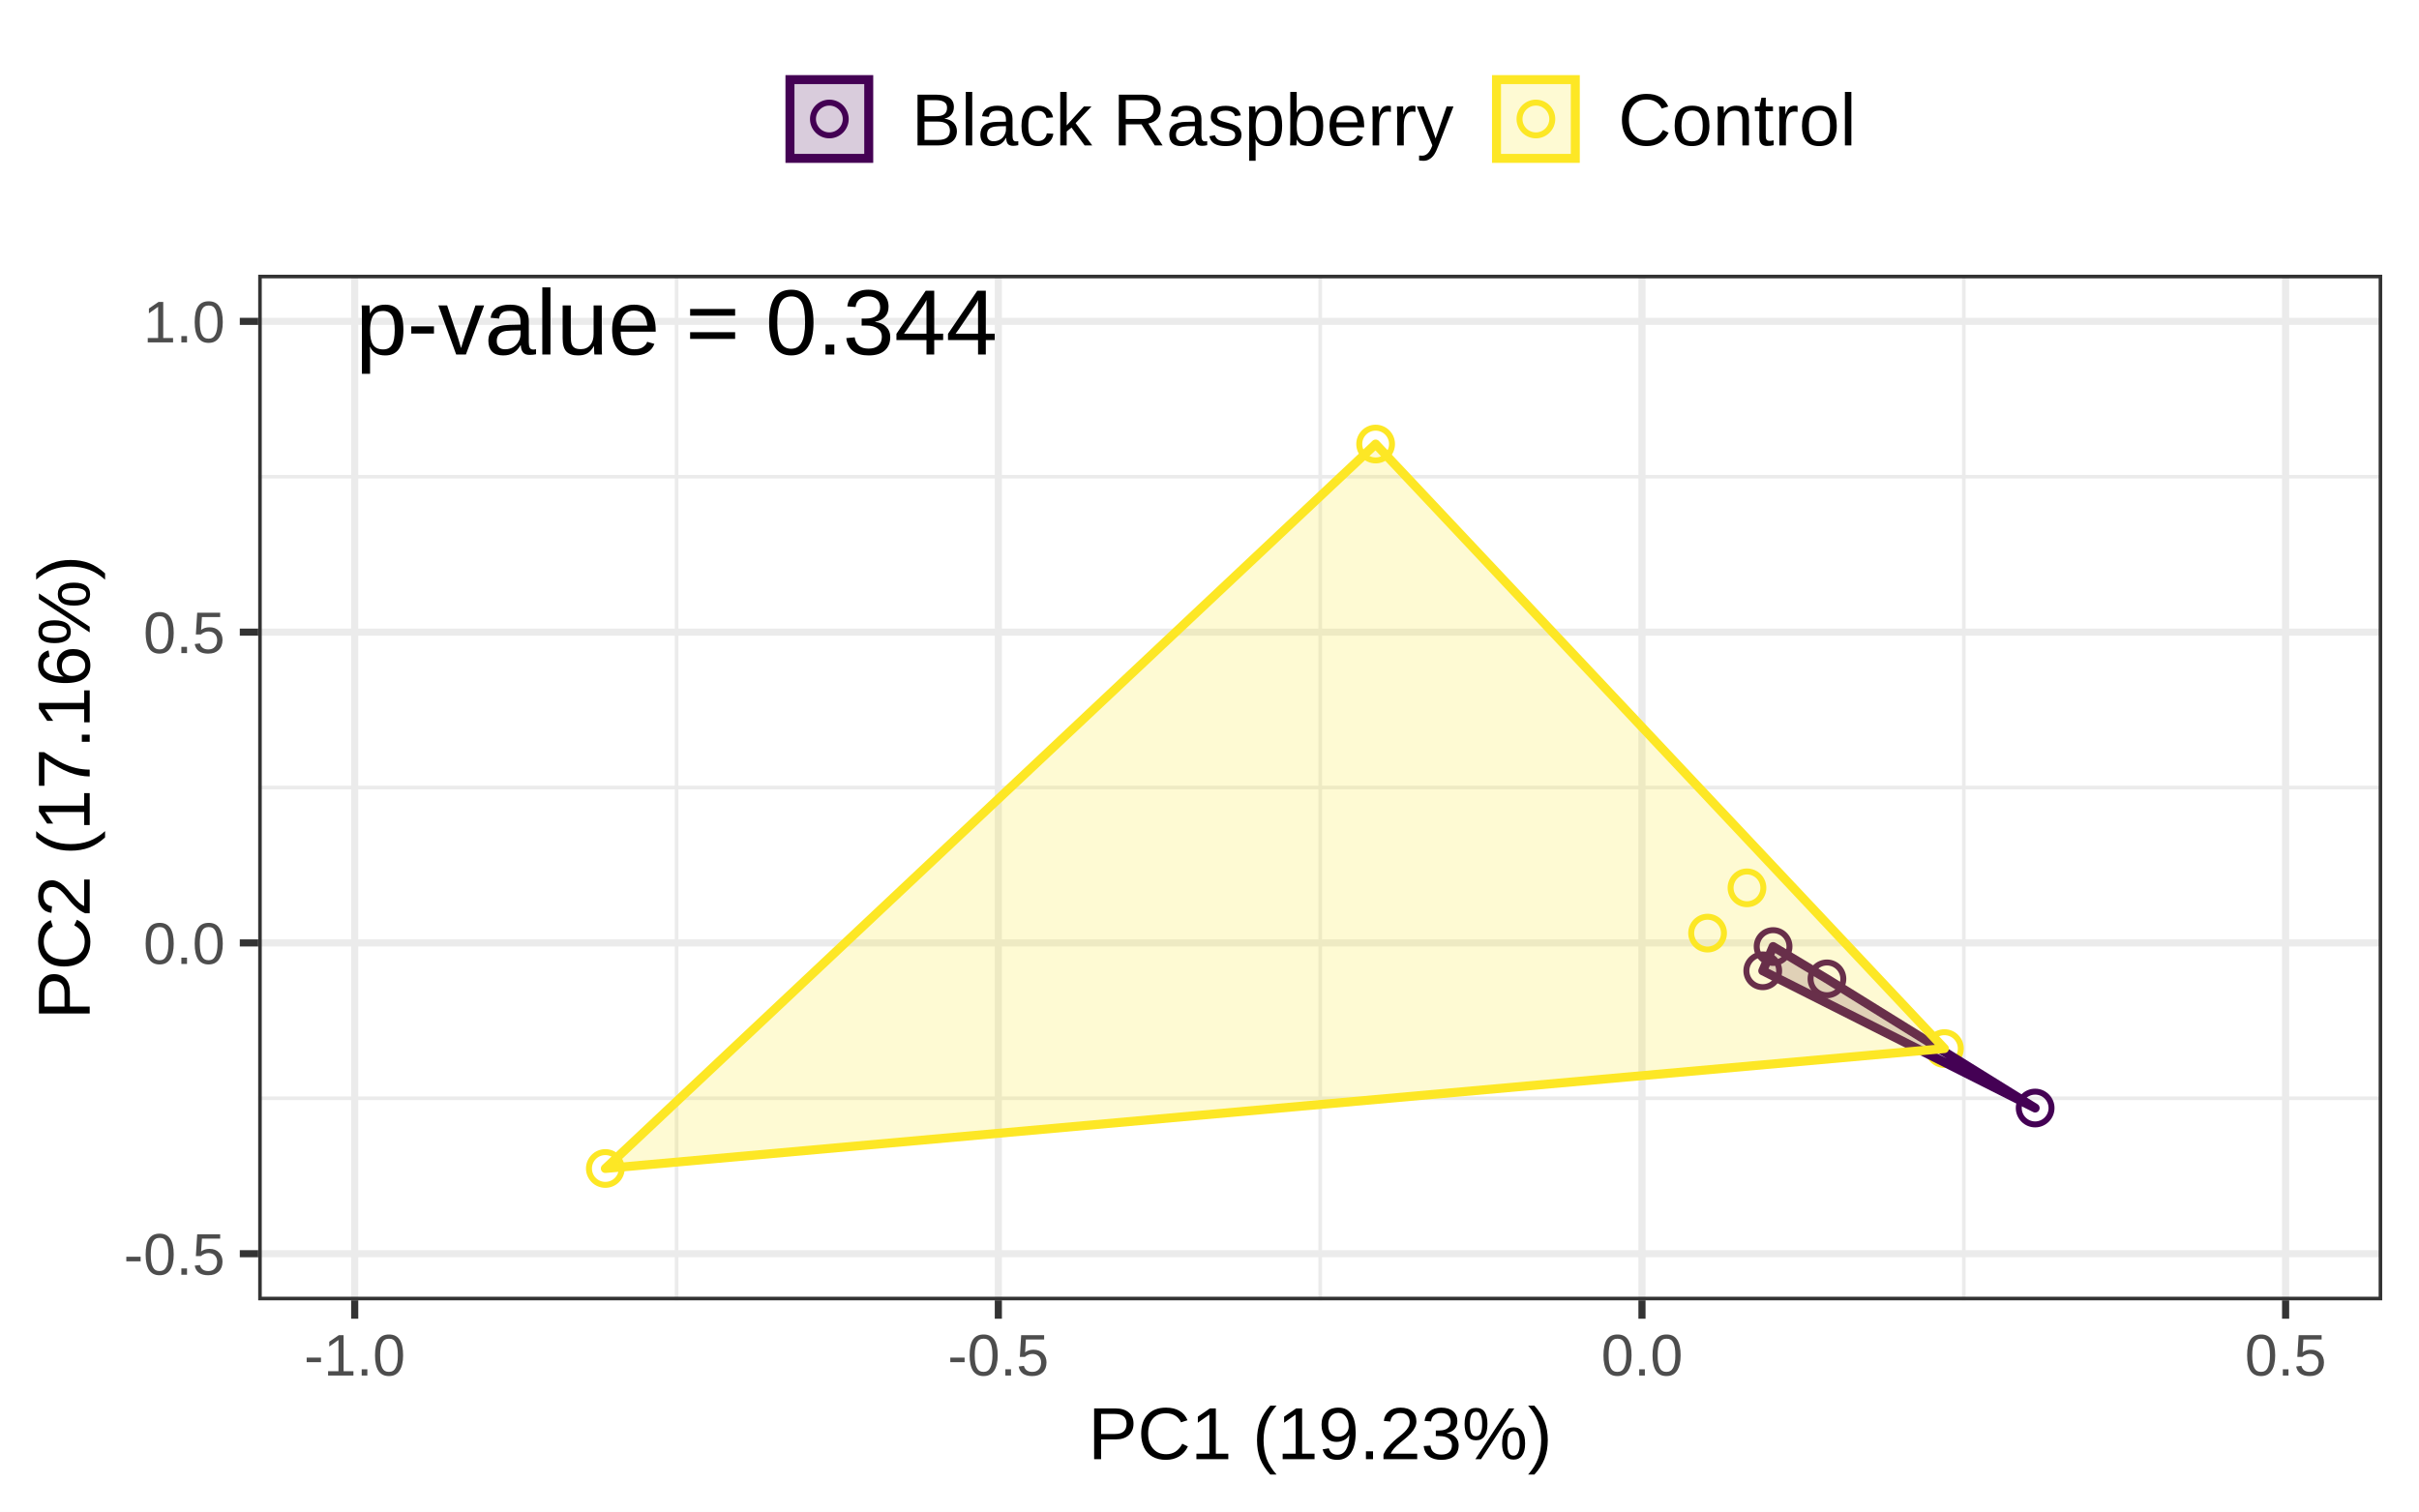
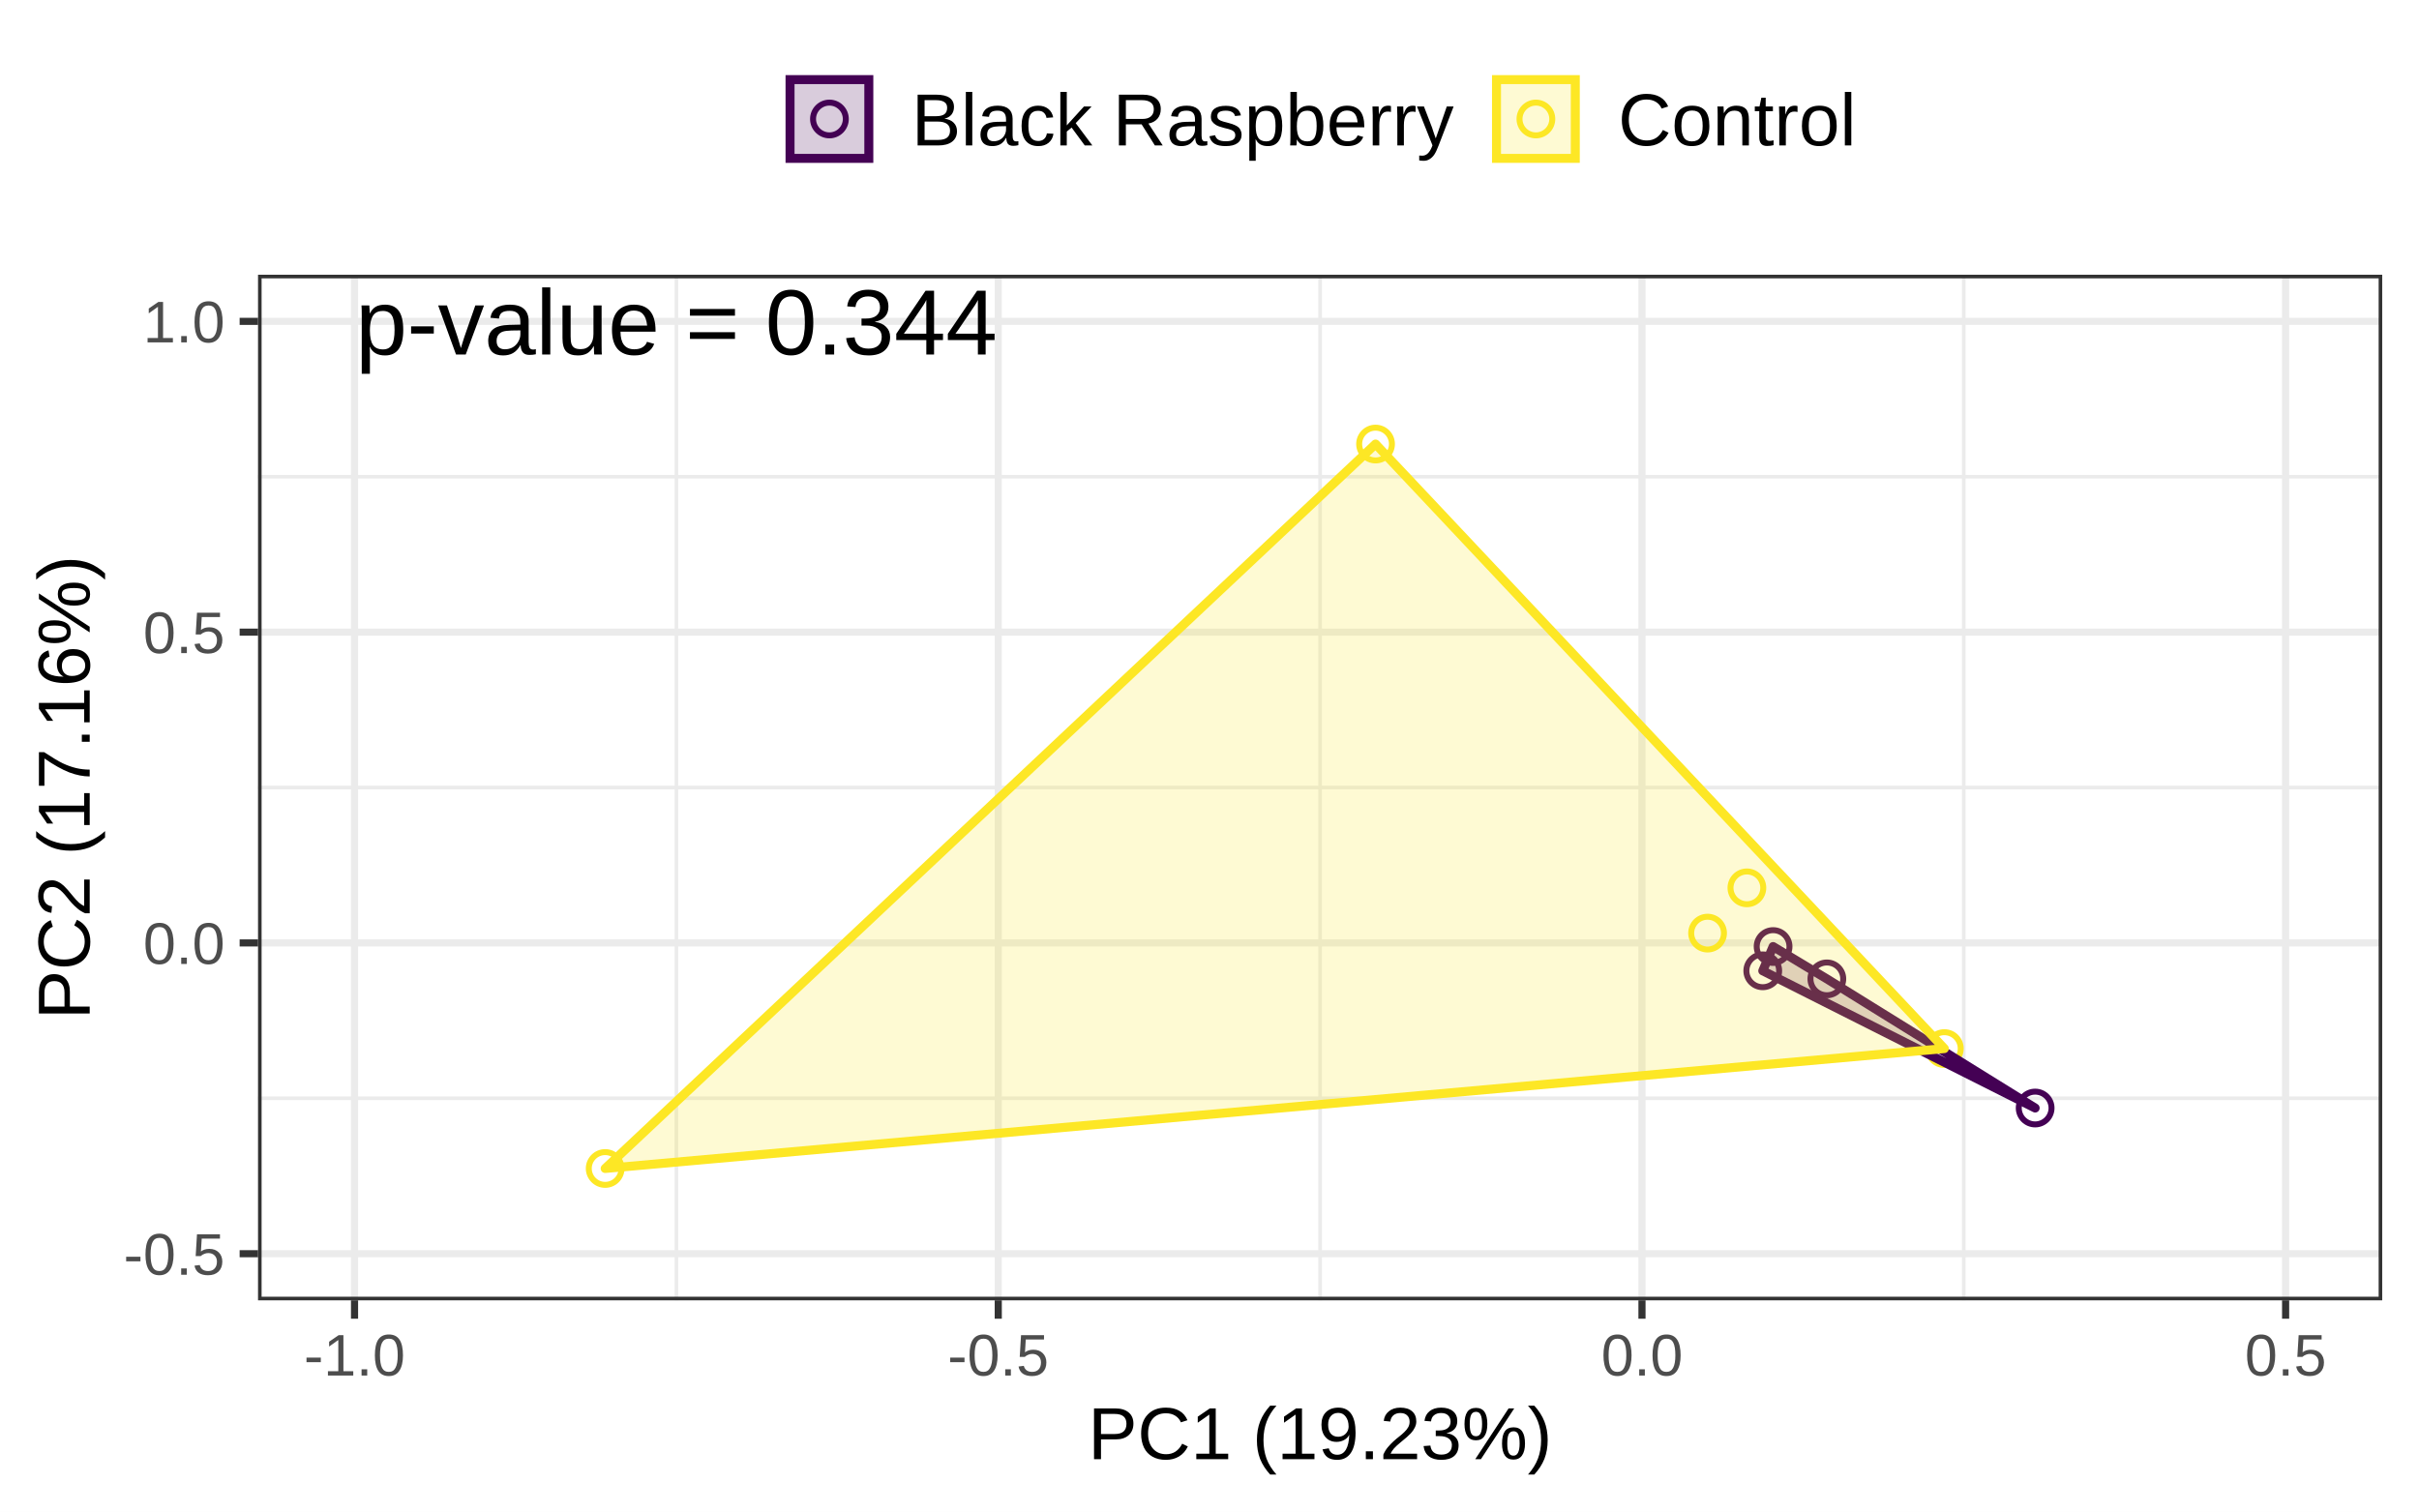
- <svg xmlns="http://www.w3.org/2000/svg" class="svglite" width="288.00pt" height="180.00pt" viewBox="0 0 288.00 180.00">
-   <defs>
-     <style type="text/css">
+ <svg xmlns="http://www.w3.org/2000/svg" width="288.00pt" height="180.00pt" viewBox="0 0 288.00 180.00">
+   <g class="svglite">
+     <defs>
+       <style type="text/css">
    .svglite line, .svglite polyline, .svglite polygon, .svglite path, .svglite rect, .svglite circle {
      fill: none;
      stroke: #000000;
      stroke-linecap: round;
      stroke-linejoin: round;
      stroke-miterlimit: 10.00;
    }
    .svglite text {
      white-space: pre;
    }
+     .svglite g.glyphgroup path {
+       fill: inherit;
+       stroke: none;
+     }
  </style>
-   </defs>
-   <rect width="100%" height="100%" style="stroke: none; fill: #FFFFFF;" />
-   <defs>
-     <clipPath id="cpMC4wMHwyODguMDB8MC4wMHwxODAuMDA=">
-       <rect x="0.00" y="0.00" width="288.00" height="180.00" />
-     </clipPath>
-   </defs>
-   <g clip-path="url(#cpMC4wMHwyODguMDB8MC4wMHwxODAuMDA=)">
-     <rect x="0" y="0.00" width="288.00" height="180.00" style="stroke-width: 0.85; stroke: #FFFFFF; fill: #FFFFFF;" />
-   </g>
-   <defs>
-     <clipPath id="cpMzAuNzR8MjgzLjYyfDMyLjcyfDE1NC44NQ==">
-       <rect x="30.74" y="32.72" width="252.88" height="122.13" />
-     </clipPath>
-   </defs>
-   <g clip-path="url(#cpMzAuNzR8MjgzLjYyfDMyLjcyfDE1NC44NQ==)">
-     <rect x="30.74" y="32.72" width="252.88" height="122.13" style="stroke-width: 0.85; stroke: none; fill: #FFFFFF;" />
-     <polyline points="30.74,130.79 283.62,130.79 " style="stroke-width: 0.43; stroke: #EBEBEB; stroke-linecap: butt;" />
-     <polyline points="30.74,93.78 283.62,93.78 " style="stroke-width: 0.43; stroke: #EBEBEB; stroke-linecap: butt;" />
-     <polyline points="30.74,56.77 283.62,56.77 " style="stroke-width: 0.43; stroke: #EBEBEB; stroke-linecap: butt;" />
-     <polyline points="80.55,154.85 80.55,32.72 " style="stroke-width: 0.43; stroke: #EBEBEB; stroke-linecap: butt;" />
-     <polyline points="157.18,154.85 157.18,32.72 " style="stroke-width: 0.43; stroke: #EBEBEB; stroke-linecap: butt;" />
-     <polyline points="233.81,154.85 233.81,32.72 " style="stroke-width: 0.43; stroke: #EBEBEB; stroke-linecap: butt;" />
-     <polyline points="30.74,149.30 283.62,149.30 " style="stroke-width: 0.85; stroke: #EBEBEB; stroke-linecap: butt;" />
-     <polyline points="30.74,112.29 283.62,112.29 " style="stroke-width: 0.85; stroke: #EBEBEB; stroke-linecap: butt;" />
-     <polyline points="30.74,75.28 283.62,75.28 " style="stroke-width: 0.85; stroke: #EBEBEB; stroke-linecap: butt;" />
-     <polyline points="30.74,38.27 283.62,38.27 " style="stroke-width: 0.85; stroke: #EBEBEB; stroke-linecap: butt;" />
-     <polyline points="42.23,154.85 42.23,32.72 " style="stroke-width: 0.85; stroke: #EBEBEB; stroke-linecap: butt;" />
-     <polyline points="118.86,154.85 118.86,32.72 " style="stroke-width: 0.85; stroke: #EBEBEB; stroke-linecap: butt;" />
-     <polyline points="195.49,154.85 195.49,32.72 " style="stroke-width: 0.85; stroke: #EBEBEB; stroke-linecap: butt;" />
-     <polyline points="272.12,154.85 272.12,32.72 " style="stroke-width: 0.85; stroke: #EBEBEB; stroke-linecap: butt;" />
-     <circle cx="163.78" cy="52.88" r="1.95" style="stroke-width: 0.71; stroke: #FDE725;" />
-     <circle cx="72.07" cy="139.15" r="1.95" style="stroke-width: 0.71; stroke: #FDE725;" />
-     <circle cx="231.50" cy="124.87" r="1.95" style="stroke-width: 0.71; stroke: #FDE725;" />
-     <circle cx="207.99" cy="105.73" r="1.95" style="stroke-width: 0.71; stroke: #FDE725;" />
-     <circle cx="203.30" cy="111.12" r="1.95" style="stroke-width: 0.71; stroke: #FDE725;" />
-     <circle cx="242.30" cy="131.95" r="1.95" style="stroke-width: 0.71; stroke: #440154;" />
-     <circle cx="217.51" cy="116.57" r="1.95" style="stroke-width: 0.71; stroke: #440154;" />
-     <circle cx="211.10" cy="112.72" r="1.95" style="stroke-width: 0.71; stroke: #440154;" />
-     <circle cx="209.87" cy="115.61" r="1.95" style="stroke-width: 0.71; stroke: #440154;" />
-     <polygon points="242.30,131.95 209.87,115.61 211.10,112.72 217.51,116.57 " style="stroke-width: 1.07; stroke: #440154; stroke-linecap: butt; fill: #440154; fill-opacity: 0.20;" />
-     <polygon points="231.50,124.87 72.07,139.15 163.78,52.88 " style="stroke-width: 1.07; stroke: #FDE725; stroke-linecap: butt; fill: #FDE725; fill-opacity: 0.20;" />
-     <text x="80.55" y="42.22" text-anchor="middle" style="font-size: 11.04px; font-family: &quot;Arial&quot;;" textLength="76.36px" lengthAdjust="spacingAndGlyphs">p-value = 0.344</text>
-     <rect x="30.74" y="32.72" width="252.88" height="122.13" style="stroke-width: 0.85; stroke: #333333;" />
-   </g>
-   <g clip-path="url(#cpMC4wMHwyODguMDB8MC4wMHwxODAuMDA=)">
-     <text x="26.79" y="151.80" text-anchor="end" style="font-size: 7.00px;fill: #4D4D4D; font-family: &quot;Arial&quot;;" textLength="12.07px" lengthAdjust="spacingAndGlyphs">-0.5</text>
-     <text x="26.79" y="114.79" text-anchor="end" style="font-size: 7.00px;fill: #4D4D4D; font-family: &quot;Arial&quot;;" textLength="9.73px" lengthAdjust="spacingAndGlyphs">0.0</text>
-     <text x="26.79" y="77.78" text-anchor="end" style="font-size: 7.00px;fill: #4D4D4D; font-family: &quot;Arial&quot;;" textLength="9.73px" lengthAdjust="spacingAndGlyphs">0.5</text>
-     <text x="26.79" y="40.77" text-anchor="end" style="font-size: 7.00px;fill: #4D4D4D; font-family: &quot;Arial&quot;;" textLength="9.73px" lengthAdjust="spacingAndGlyphs">1.0</text>
-     <polyline points="28.55,149.30 30.74,149.30 " style="stroke-width: 0.85; stroke: #333333; stroke-linecap: butt;" />
-     <polyline points="28.55,112.29 30.74,112.29 " style="stroke-width: 0.85; stroke: #333333; stroke-linecap: butt;" />
-     <polyline points="28.55,75.28 30.74,75.28 " style="stroke-width: 0.85; stroke: #333333; stroke-linecap: butt;" />
-     <polyline points="28.55,38.27 30.74,38.27 " style="stroke-width: 0.85; stroke: #333333; stroke-linecap: butt;" />
-     <polyline points="42.23,157.04 42.23,154.85 " style="stroke-width: 0.85; stroke: #333333; stroke-linecap: butt;" />
-     <polyline points="118.86,157.04 118.86,154.85 " style="stroke-width: 0.85; stroke: #333333; stroke-linecap: butt;" />
-     <polyline points="195.49,157.04 195.49,154.85 " style="stroke-width: 0.85; stroke: #333333; stroke-linecap: butt;" />
-     <polyline points="272.12,157.04 272.12,154.85 " style="stroke-width: 0.85; stroke: #333333; stroke-linecap: butt;" />
-     <text x="42.23" y="163.81" text-anchor="middle" style="font-size: 7.00px;fill: #4D4D4D; font-family: &quot;Arial&quot;;" textLength="12.07px" lengthAdjust="spacingAndGlyphs">-1.0</text>
-     <text x="118.86" y="163.81" text-anchor="middle" style="font-size: 7.00px;fill: #4D4D4D; font-family: &quot;Arial&quot;;" textLength="12.07px" lengthAdjust="spacingAndGlyphs">-0.5</text>
-     <text x="195.49" y="163.81" text-anchor="middle" style="font-size: 7.00px;fill: #4D4D4D; font-family: &quot;Arial&quot;;" textLength="9.73px" lengthAdjust="spacingAndGlyphs">0.0</text>
-     <text x="272.12" y="163.81" text-anchor="middle" style="font-size: 7.00px;fill: #4D4D4D; font-family: &quot;Arial&quot;;" textLength="9.73px" lengthAdjust="spacingAndGlyphs">0.5</text>
-     <text x="157.18" y="173.77" text-anchor="middle" style="font-size: 8.80px; font-family: &quot;Arial&quot;;" textLength="55.28px" lengthAdjust="spacingAndGlyphs">PC1 (19.23%)</text>
-     <text transform="translate(10.68,93.78) rotate(-90)" text-anchor="middle" style="font-size: 8.80px; font-family: &quot;Arial&quot;;" textLength="55.28px" lengthAdjust="spacingAndGlyphs">PC2 (17.16%)</text>
-     <rect x="88.96" y="4.38" width="136.44" height="19.57" style="stroke-width: 0.85; stroke: none; fill: #FFFFFF;" />
-     <rect x="93.34" y="8.77" width="10.80" height="10.80" style="stroke-width: 0.85; stroke: none; fill: #FFFFFF;" />
-     <circle cx="98.74" cy="14.17" r="1.95" style="stroke-width: 0.71; stroke: #440154;" />
-     <rect x="94.05" y="9.48" width="9.38" height="9.38" style="stroke-width: 1.07; stroke: #440154; stroke-linecap: butt; stroke-linejoin: miter; fill: #440154; fill-opacity: 0.20;" />
-     <rect x="177.46" y="8.77" width="10.80" height="10.80" style="stroke-width: 0.85; stroke: none; fill: #FFFFFF;" />
-     <circle cx="182.86" cy="14.17" r="1.95" style="stroke-width: 0.71; stroke: #FDE725;" />
-     <rect x="178.17" y="9.48" width="9.38" height="9.38" style="stroke-width: 1.07; stroke: #FDE725; stroke-linecap: butt; stroke-linejoin: miter; fill: #FDE725; fill-opacity: 0.20;" />
-     <text x="108.52" y="17.32" style="font-size: 8.80px; font-family: &quot;Arial&quot;;" textLength="64.56px" lengthAdjust="spacingAndGlyphs">Black Raspberry</text>
-     <text x="192.65" y="17.32" style="font-size: 8.80px; font-family: &quot;Arial&quot;;" textLength="28.37px" lengthAdjust="spacingAndGlyphs">Control</text>
+     </defs>
+     <rect width="100%" height="100%" style="stroke: none; fill: #FFFFFF;" />
+     <defs>
+       <clipPath id="cpMC4wMHwyODguMDB8MC4wMHwxODAuMDA=">
+         <rect x="0.00" y="0.00" width="288.00" height="180.00" />
+       </clipPath>
+     </defs>
+     <g clip-path="url(#cpMC4wMHwyODguMDB8MC4wMHwxODAuMDA=)">
+       <rect x="0" y="0.00" width="288.00" height="180.00" style="stroke-width: 0.85; stroke: #FFFFFF; fill: #FFFFFF;" />
+     </g>
+     <defs>
+       <clipPath id="cpMzAuNzJ8MjgzLjYyfDMyLjcyfDE1NC44NQ==">
+         <rect x="30.72" y="32.72" width="252.90" height="122.13" />
+       </clipPath>
+     </defs>
+     <g clip-path="url(#cpMzAuNzJ8MjgzLjYyfDMyLjcyfDE1NC44NQ==)">
+       <rect x="30.72" y="32.72" width="252.90" height="122.13" style="stroke-width: 0.85; stroke: none; fill: #FFFFFF;" />
+       <polyline points="30.72,130.79 283.62,130.79 " style="stroke-width: 0.43; stroke: #EBEBEB; stroke-linecap: butt;" />
+       <polyline points="30.72,93.78 283.62,93.78 " style="stroke-width: 0.43; stroke: #EBEBEB; stroke-linecap: butt;" />
+       <polyline points="30.72,56.77 283.62,56.77 " style="stroke-width: 0.43; stroke: #EBEBEB; stroke-linecap: butt;" />
+       <polyline points="80.53,154.85 80.53,32.72 " style="stroke-width: 0.43; stroke: #EBEBEB; stroke-linecap: butt;" />
+       <polyline points="157.17,154.85 157.17,32.72 " style="stroke-width: 0.43; stroke: #EBEBEB; stroke-linecap: butt;" />
+       <polyline points="233.80,154.85 233.80,32.72 " style="stroke-width: 0.43; stroke: #EBEBEB; stroke-linecap: butt;" />
+       <polyline points="30.72,149.30 283.62,149.30 " style="stroke-width: 0.85; stroke: #EBEBEB; stroke-linecap: butt;" />
+       <polyline points="30.72,112.29 283.62,112.29 " style="stroke-width: 0.85; stroke: #EBEBEB; stroke-linecap: butt;" />
+       <polyline points="30.72,75.28 283.62,75.28 " style="stroke-width: 0.85; stroke: #EBEBEB; stroke-linecap: butt;" />
+       <polyline points="30.72,38.27 283.62,38.27 " style="stroke-width: 0.85; stroke: #EBEBEB; stroke-linecap: butt;" />
+       <polyline points="42.21,154.85 42.21,32.72 " style="stroke-width: 0.85; stroke: #EBEBEB; stroke-linecap: butt;" />
+       <polyline points="118.85,154.85 118.85,32.72 " style="stroke-width: 0.85; stroke: #EBEBEB; stroke-linecap: butt;" />
+       <polyline points="195.49,154.85 195.49,32.72 " style="stroke-width: 0.85; stroke: #EBEBEB; stroke-linecap: butt;" />
+       <polyline points="272.12,154.85 272.12,32.72 " style="stroke-width: 0.85; stroke: #EBEBEB; stroke-linecap: butt;" />
+       <circle cx="163.77" cy="52.88" r="1.95" style="stroke-width: 0.71; stroke: #FDE725;" />
+       <circle cx="72.05" cy="139.15" r="1.95" style="stroke-width: 0.71; stroke: #FDE725;" />
+       <circle cx="231.49" cy="124.87" r="1.95" style="stroke-width: 0.71; stroke: #FDE725;" />
+       <circle cx="207.98" cy="105.73" r="1.95" style="stroke-width: 0.71; stroke: #FDE725;" />
+       <circle cx="203.30" cy="111.12" r="1.95" style="stroke-width: 0.71; stroke: #FDE725;" />
+       <circle cx="242.30" cy="131.95" r="1.95" style="stroke-width: 0.71; stroke: #440154;" />
+       <circle cx="217.50" cy="116.57" r="1.95" style="stroke-width: 0.71; stroke: #440154;" />
+       <circle cx="211.10" cy="112.72" r="1.95" style="stroke-width: 0.71; stroke: #440154;" />
+       <circle cx="209.87" cy="115.61" r="1.95" style="stroke-width: 0.71; stroke: #440154;" />
+       <polygon points="242.30,131.95 209.87,115.61 211.10,112.72 217.50,116.57 " style="stroke-width: 1.07; stroke: #440154; stroke-linecap: butt; fill: #440154; fill-opacity: 0.20;" />
+       <polygon points="231.49,124.87 72.05,139.15 163.77,52.88 " style="stroke-width: 1.07; stroke: #FDE725; stroke-linecap: butt; fill: #FDE725; fill-opacity: 0.20;" />
+       <text x="80.53" y="42.22" text-anchor="middle" style="font-size: 11.04px; font-family: &quot;Arial&quot;;" textLength="76.39px" lengthAdjust="spacingAndGlyphs">p-value = 0.344</text>
+       <rect x="30.72" y="32.72" width="252.90" height="122.13" style="stroke-width: 0.85; stroke: #333333;" />
+     </g>
+     <g clip-path="url(#cpMC4wMHwyODguMDB8MC4wMHwxODAuMDA=)">
+       <text x="26.77" y="151.80" text-anchor="end" style="font-size: 7.00px;fill: #4D4D4D; font-family: &quot;Arial&quot;;" textLength="12.05px" lengthAdjust="spacingAndGlyphs">-0.5</text>
+       <text x="26.77" y="114.79" text-anchor="end" style="font-size: 7.00px;fill: #4D4D4D; font-family: &quot;Arial&quot;;" textLength="9.72px" lengthAdjust="spacingAndGlyphs">0.0</text>
+       <text x="26.77" y="77.78" text-anchor="end" style="font-size: 7.00px;fill: #4D4D4D; font-family: &quot;Arial&quot;;" textLength="9.72px" lengthAdjust="spacingAndGlyphs">0.5</text>
+       <text x="26.77" y="40.77" text-anchor="end" style="font-size: 7.00px;fill: #4D4D4D; font-family: &quot;Arial&quot;;" textLength="9.72px" lengthAdjust="spacingAndGlyphs">1.0</text>
+       <polyline points="28.53,149.30 30.72,149.30 " style="stroke-width: 0.85; stroke: #333333; stroke-linecap: butt;" />
+       <polyline points="28.53,112.29 30.72,112.29 " style="stroke-width: 0.85; stroke: #333333; stroke-linecap: butt;" />
+       <polyline points="28.53,75.28 30.72,75.28 " style="stroke-width: 0.85; stroke: #333333; stroke-linecap: butt;" />
+       <polyline points="28.53,38.27 30.72,38.27 " style="stroke-width: 0.85; stroke: #333333; stroke-linecap: butt;" />
+       <polyline points="42.21,157.04 42.21,154.85 " style="stroke-width: 0.85; stroke: #333333; stroke-linecap: butt;" />
+       <polyline points="118.85,157.04 118.85,154.85 " style="stroke-width: 0.85; stroke: #333333; stroke-linecap: butt;" />
+       <polyline points="195.49,157.04 195.49,154.85 " style="stroke-width: 0.85; stroke: #333333; stroke-linecap: butt;" />
+       <polyline points="272.12,157.04 272.12,154.85 " style="stroke-width: 0.85; stroke: #333333; stroke-linecap: butt;" />
+       <text x="42.21" y="163.81" text-anchor="middle" style="font-size: 7.00px;fill: #4D4D4D; font-family: &quot;Arial&quot;;" textLength="12.05px" lengthAdjust="spacingAndGlyphs">-1.0</text>
+       <text x="118.85" y="163.81" text-anchor="middle" style="font-size: 7.00px;fill: #4D4D4D; font-family: &quot;Arial&quot;;" textLength="12.05px" lengthAdjust="spacingAndGlyphs">-0.5</text>
+       <text x="195.49" y="163.81" text-anchor="middle" style="font-size: 7.00px;fill: #4D4D4D; font-family: &quot;Arial&quot;;" textLength="9.72px" lengthAdjust="spacingAndGlyphs">0.0</text>
+       <text x="272.12" y="163.81" text-anchor="middle" style="font-size: 7.00px;fill: #4D4D4D; font-family: &quot;Arial&quot;;" textLength="9.72px" lengthAdjust="spacingAndGlyphs">0.5</text>
+       <text x="157.17" y="173.77" text-anchor="middle" style="font-size: 8.80px; font-family: &quot;Arial&quot;;" textLength="55.23px" lengthAdjust="spacingAndGlyphs">PC1 (19.23%)</text>
+       <text transform="translate(10.68,93.78) rotate(-90)" text-anchor="middle" style="font-size: 8.80px; font-family: &quot;Arial&quot;;" textLength="55.23px" lengthAdjust="spacingAndGlyphs">PC2 (17.16%)</text>
+       <rect x="88.96" y="4.38" width="136.41" height="19.57" style="stroke-width: 0.85; stroke: none; fill: #FFFFFF;" />
+       <rect x="93.35" y="8.77" width="10.80" height="10.80" style="stroke-width: 0.85; stroke: none; fill: #FFFFFF;" />
+       <circle cx="98.75" cy="14.17" r="1.95" style="stroke-width: 0.71; stroke: #440154;" />
+       <rect x="94.06" y="9.48" width="9.38" height="9.38" style="stroke-width: 1.07; stroke: #440154; stroke-linecap: butt; stroke-linejoin: miter; fill: #440154; fill-opacity: 0.20;" />
+       <rect x="177.46" y="8.77" width="10.80" height="10.80" style="stroke-width: 0.85; stroke: none; fill: #FFFFFF;" />
+       <circle cx="182.86" cy="14.17" r="1.95" style="stroke-width: 0.71; stroke: #FDE725;" />
+       <rect x="178.17" y="9.48" width="9.38" height="9.38" style="stroke-width: 1.07; stroke: #FDE725; stroke-linecap: butt; stroke-linejoin: miter; fill: #FDE725; fill-opacity: 0.20;" />
+       <text x="108.53" y="17.32" style="font-size: 8.80px; font-family: &quot;Arial&quot;;" textLength="64.55px" lengthAdjust="spacingAndGlyphs">Black Raspberry</text>
+       <text x="192.64" y="17.32" style="font-size: 8.80px; font-family: &quot;Arial&quot;;" textLength="28.34px" lengthAdjust="spacingAndGlyphs">Control</text>
+     </g>
  </g>
</svg>
